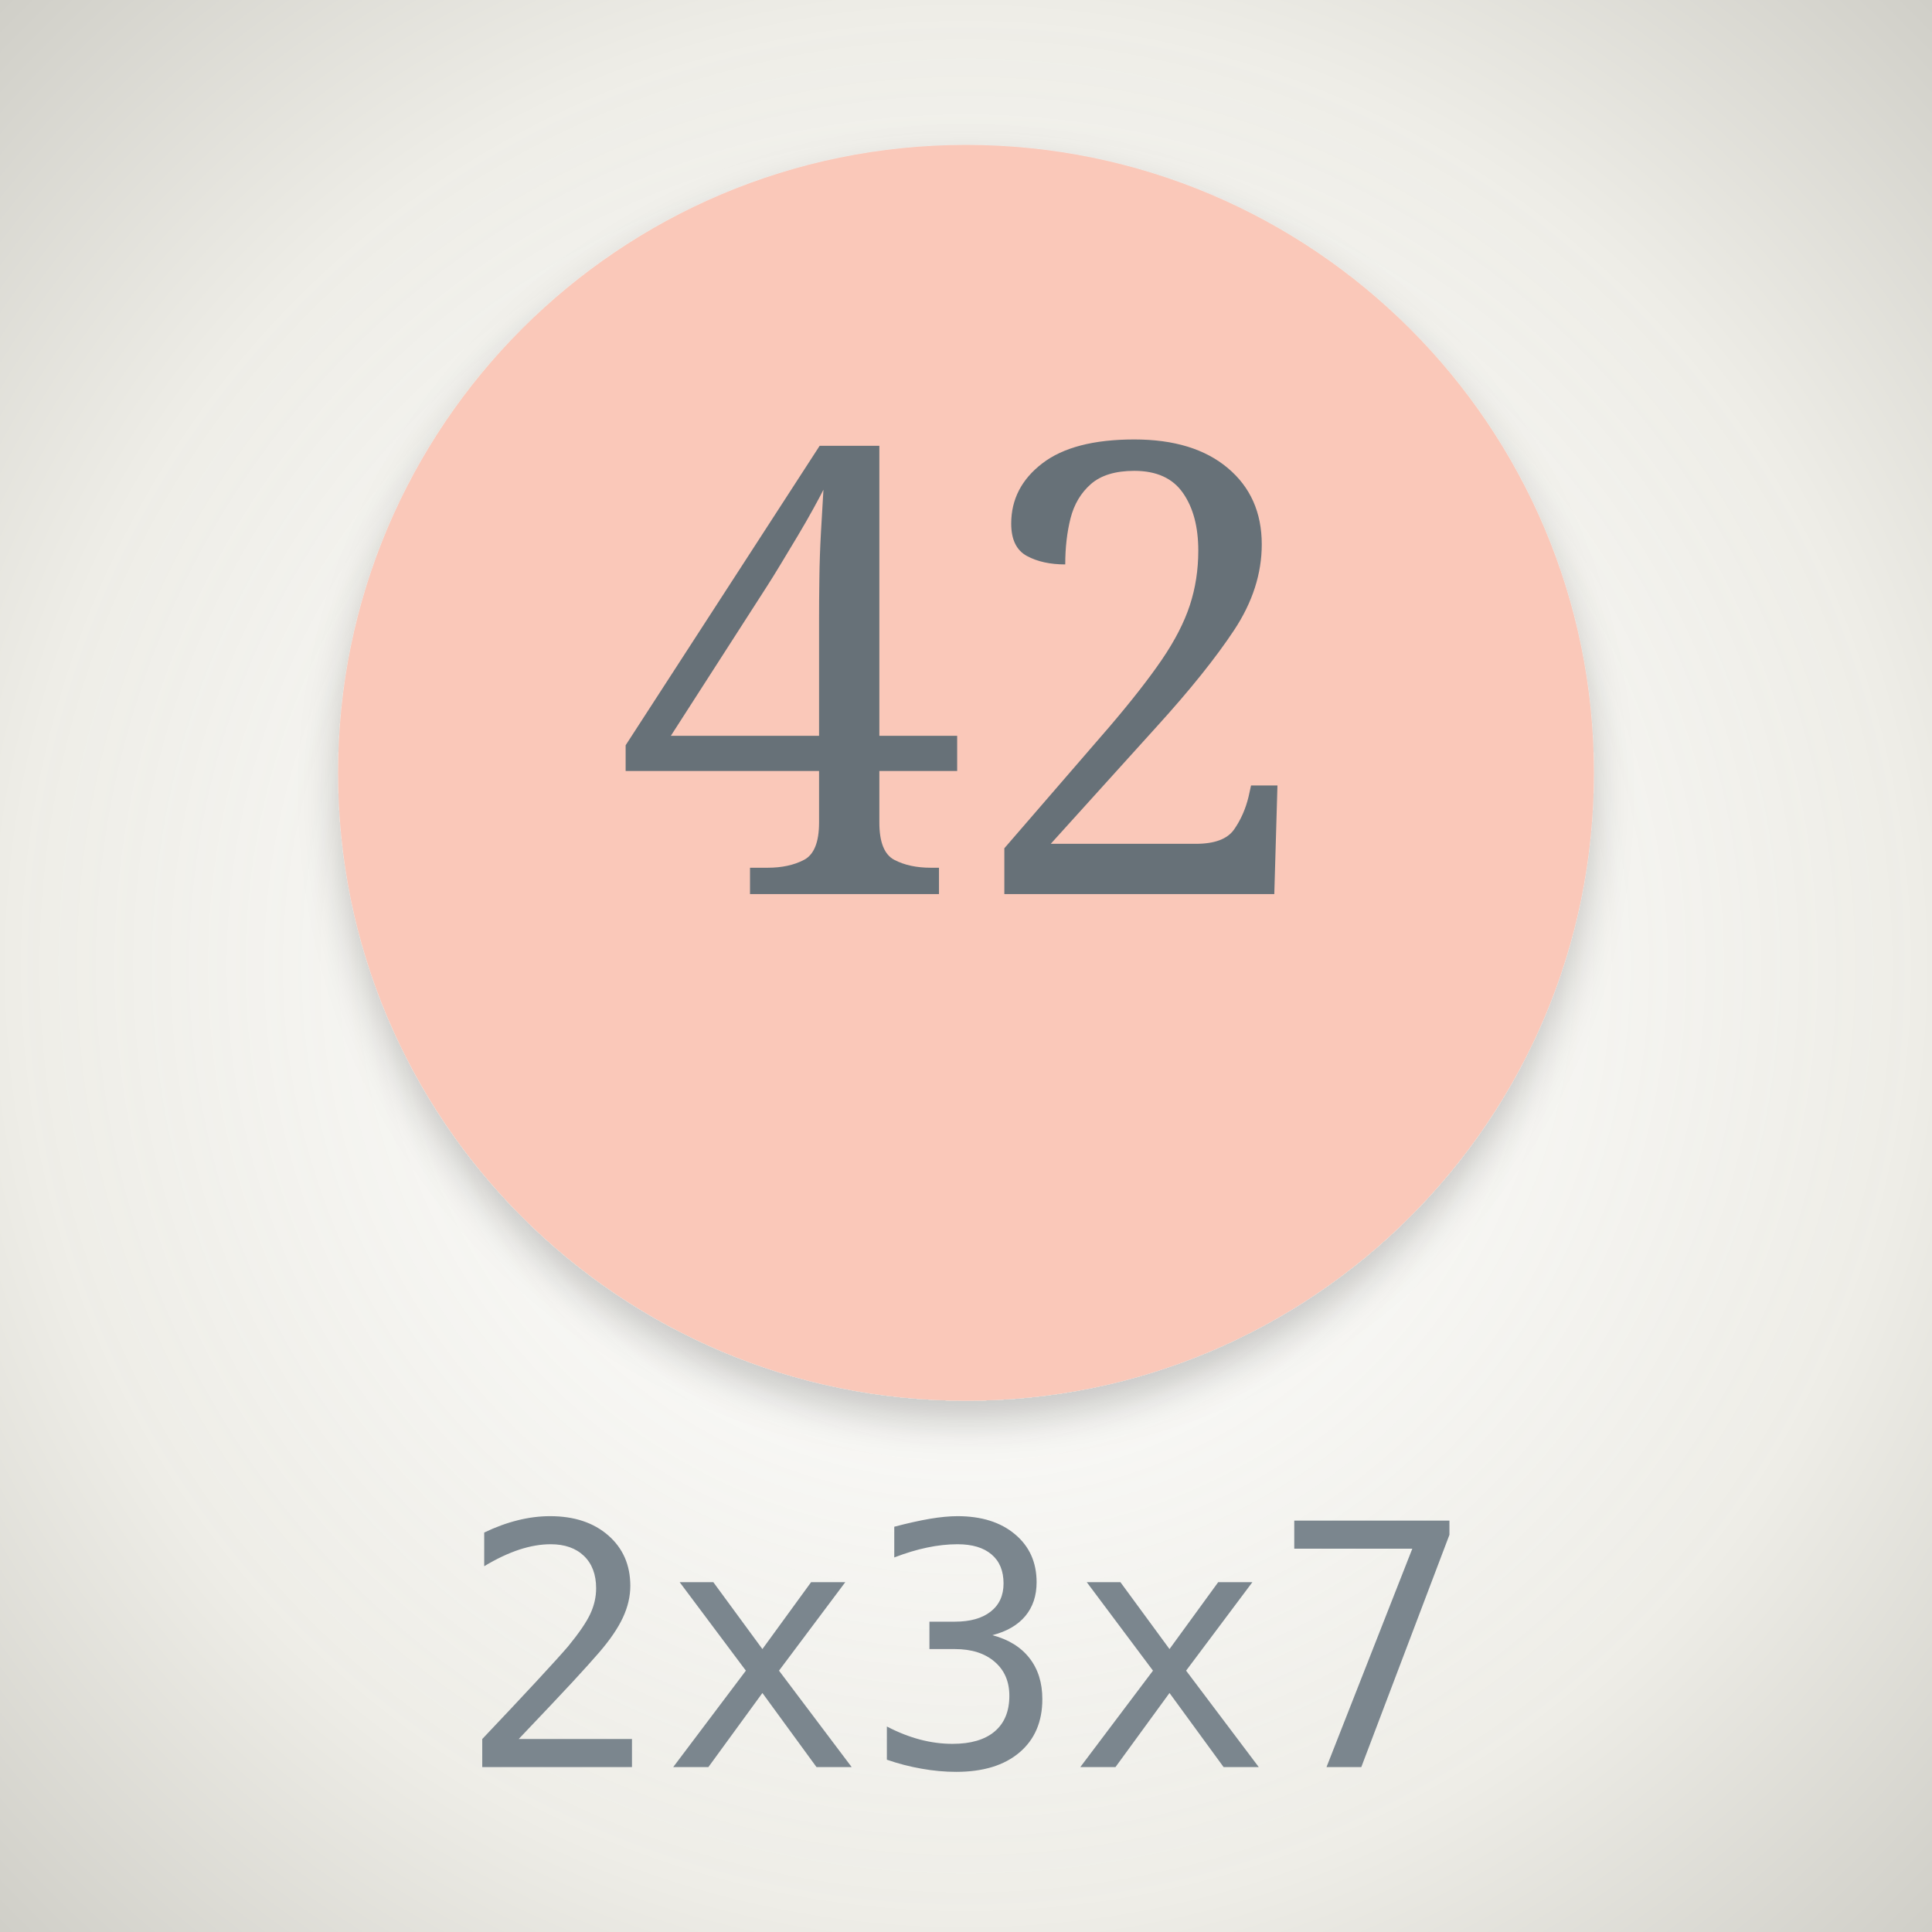
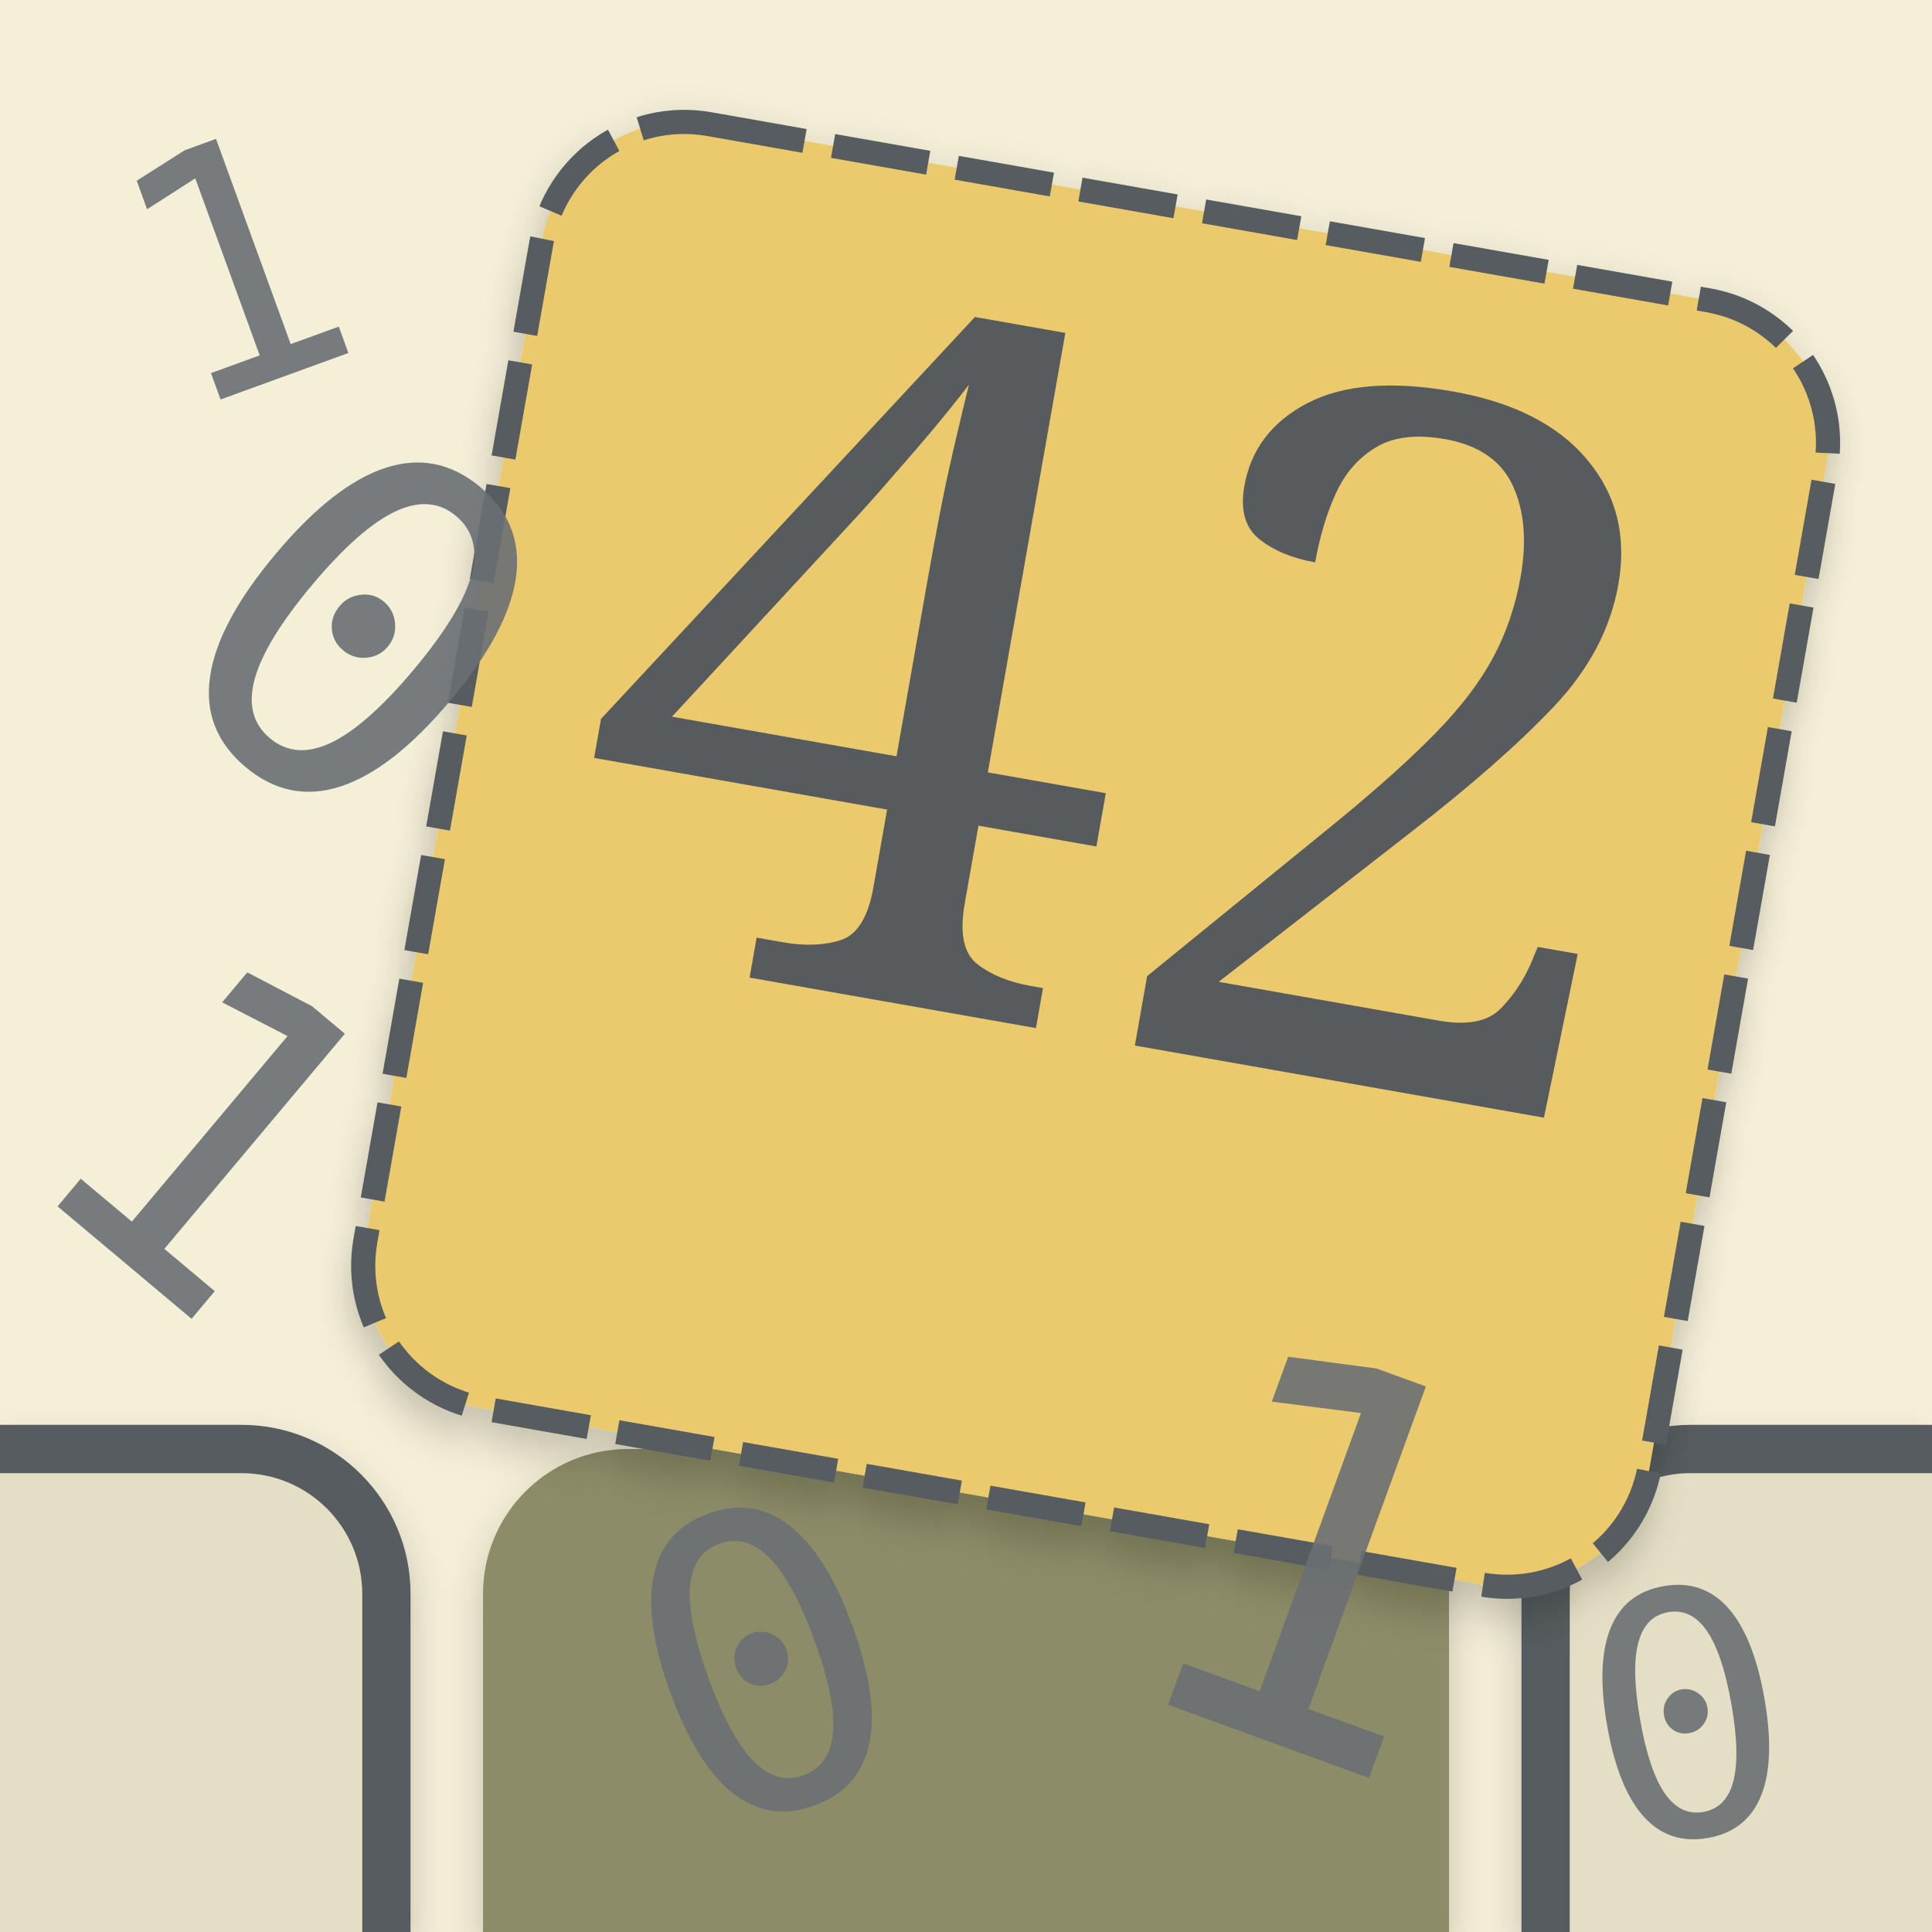
<svg xmlns="http://www.w3.org/2000/svg" width="400" height="400" viewBox="0 0 400 400">
  <defs>
    <filter id="shadow" x="-50%" y="-50%" width="200%" height="200%">
      <feDropShadow dx="0" dy="4" stdDeviation="4" flood-color="rgba(0, 0, 0, 0.2)" />
    </filter>
-     <linearGradient id="backgroundGradient" x1="0%" y1="0%" x2="0%" y2="100%">
-       <stop offset="0%" style="stop-color:#F0F0F0;stop-opacity:1" />
-       <stop offset="100%" style="stop-color:#EEEDE7;stop-opacity:1" />
-     </linearGradient>
    <radialGradient id="radialGradient" cx="50%" cy="50%" r="70%">
      <stop offset="0%" style="stop-color:#FFFFFF;stop-opacity:0.8" />
      <stop offset="70%" style="stop-color:#EEEDE7;stop-opacity:1" />
      <stop offset="100%" style="stop-color:#D0CFC8;stop-opacity:1" />
    </radialGradient>
-     <linearGradient id="diagonalGradient" x1="0%" y1="0%" x2="100%" y2="100%">
-       <stop offset="0%" style="stop-color:#F5F4F0;stop-opacity:1" />
-       <stop offset="50%" style="stop-color:#EEEDE7;stop-opacity:1" />
-       <stop offset="100%" style="stop-color:#E0DFD8;stop-opacity:1" />
-     </linearGradient>
  </defs>
-   <rect width="400" height="400" fill="url(#radialGradient)" />
-   <circle cx="200" cy="160" r="130" fill="#fac8b9" filter="url(#shadow)" />
-   <text x="200" y="140" font-family="Georgia" font-size="130" fill="#677178" text-anchor="middle" dominant-baseline="middle">42</text>
-   <text x="200" y="346" font-family="Consolas" font-size="70" fill="#7b868e" text-anchor="middle" dominant-baseline="middle">2x3x7</text>
+   <rect width="400" height="400" fill="#F4EFD7" />
+   <rect x="0" y="0" width="200" height="200" rx="30" ry="30" fill="#E4DFC4" stroke="#575b5e" stroke-width="10" transform="translate(-120, 300)  rotate(0, 60, 60)" filter="url(#shadow)" />
+   <rect x="0" y="0" width="200" height="200" rx="30" ry="30" fill="#8C8C68" transform="translate(100, 300)  rotate(0, 60, 60)" filter="url(#shadow)" />
+   <rect x="0" y="0" width="200" height="200" rx="30" ry="30" fill="#E4DFC4" stroke="#575b5e" stroke-width="10" transform="translate(320, 300)  rotate(0, 60, 60)" filter="url(#shadow)" />
+   <rect x="0" y="0" width="270" height="270" rx="30" ry="30" fill="#EACA6D" stroke="#575b5e" stroke-dasharray="20,6" stroke-width="5" stroke-opacity="1" transform="translate(106, 30)  rotate(10, 60, 60)" filter="url(#shadow)" />
+   <text x="60" y="60" font-family="Georgia" font-weight="500" transform="translate(175, 86) rotate(10, 60, 60)" font-size="200" fill="#575b5e" text-anchor="middle" dominant-baseline="middle">42</text>
+   <text x="60" y="60" font-family="Consolas" font-weight="500" transform="translate(-10, 0) rotate(-20, 60, 60)" font-size="70" fill="#6a6f73" text-anchor="middle" opacity="0.9" dominant-baseline="middle">1</text>
+   <text x="60" y="60" font-family="Consolas" font-weight="500" transform="translate(10, 76) rotate(40, 60, 60)" font-size="100" fill="#6a6f73" text-anchor="middle" opacity="0.9" dominant-baseline="middle">0</text>
+   <text x="60" y="60" font-family="Consolas" font-weight="500" transform="translate(-20, 180) rotate(40, 60, 60)" font-size="90" fill="#6a6f73" text-anchor="middle" opacity="0.9" dominant-baseline="middle">1</text>
+   <text x="60" y="60" font-family="Consolas" font-weight="500" transform="translate(100, 290) rotate(-20, 60, 60)" font-size="85" fill="#6a6f73" text-anchor="middle" opacity="0.9" dominant-baseline="middle">0</text>
+   <text x="60" y="60" font-family="Consolas" font-weight="500" transform="translate(210, 270) rotate(20, 60, 60)" font-size="110" fill="#6a6f73" text-anchor="middle" opacity="0.9" dominant-baseline="middle">1</text>
+   <text x="60" y="60" font-family="Consolas" font-weight="500" transform="translate(290, 300) rotate(-10, 60, 60)" font-size="70" fill="#6a6f73" text-anchor="middle" opacity="0.9" dominant-baseline="middle">0</text>
</svg>
